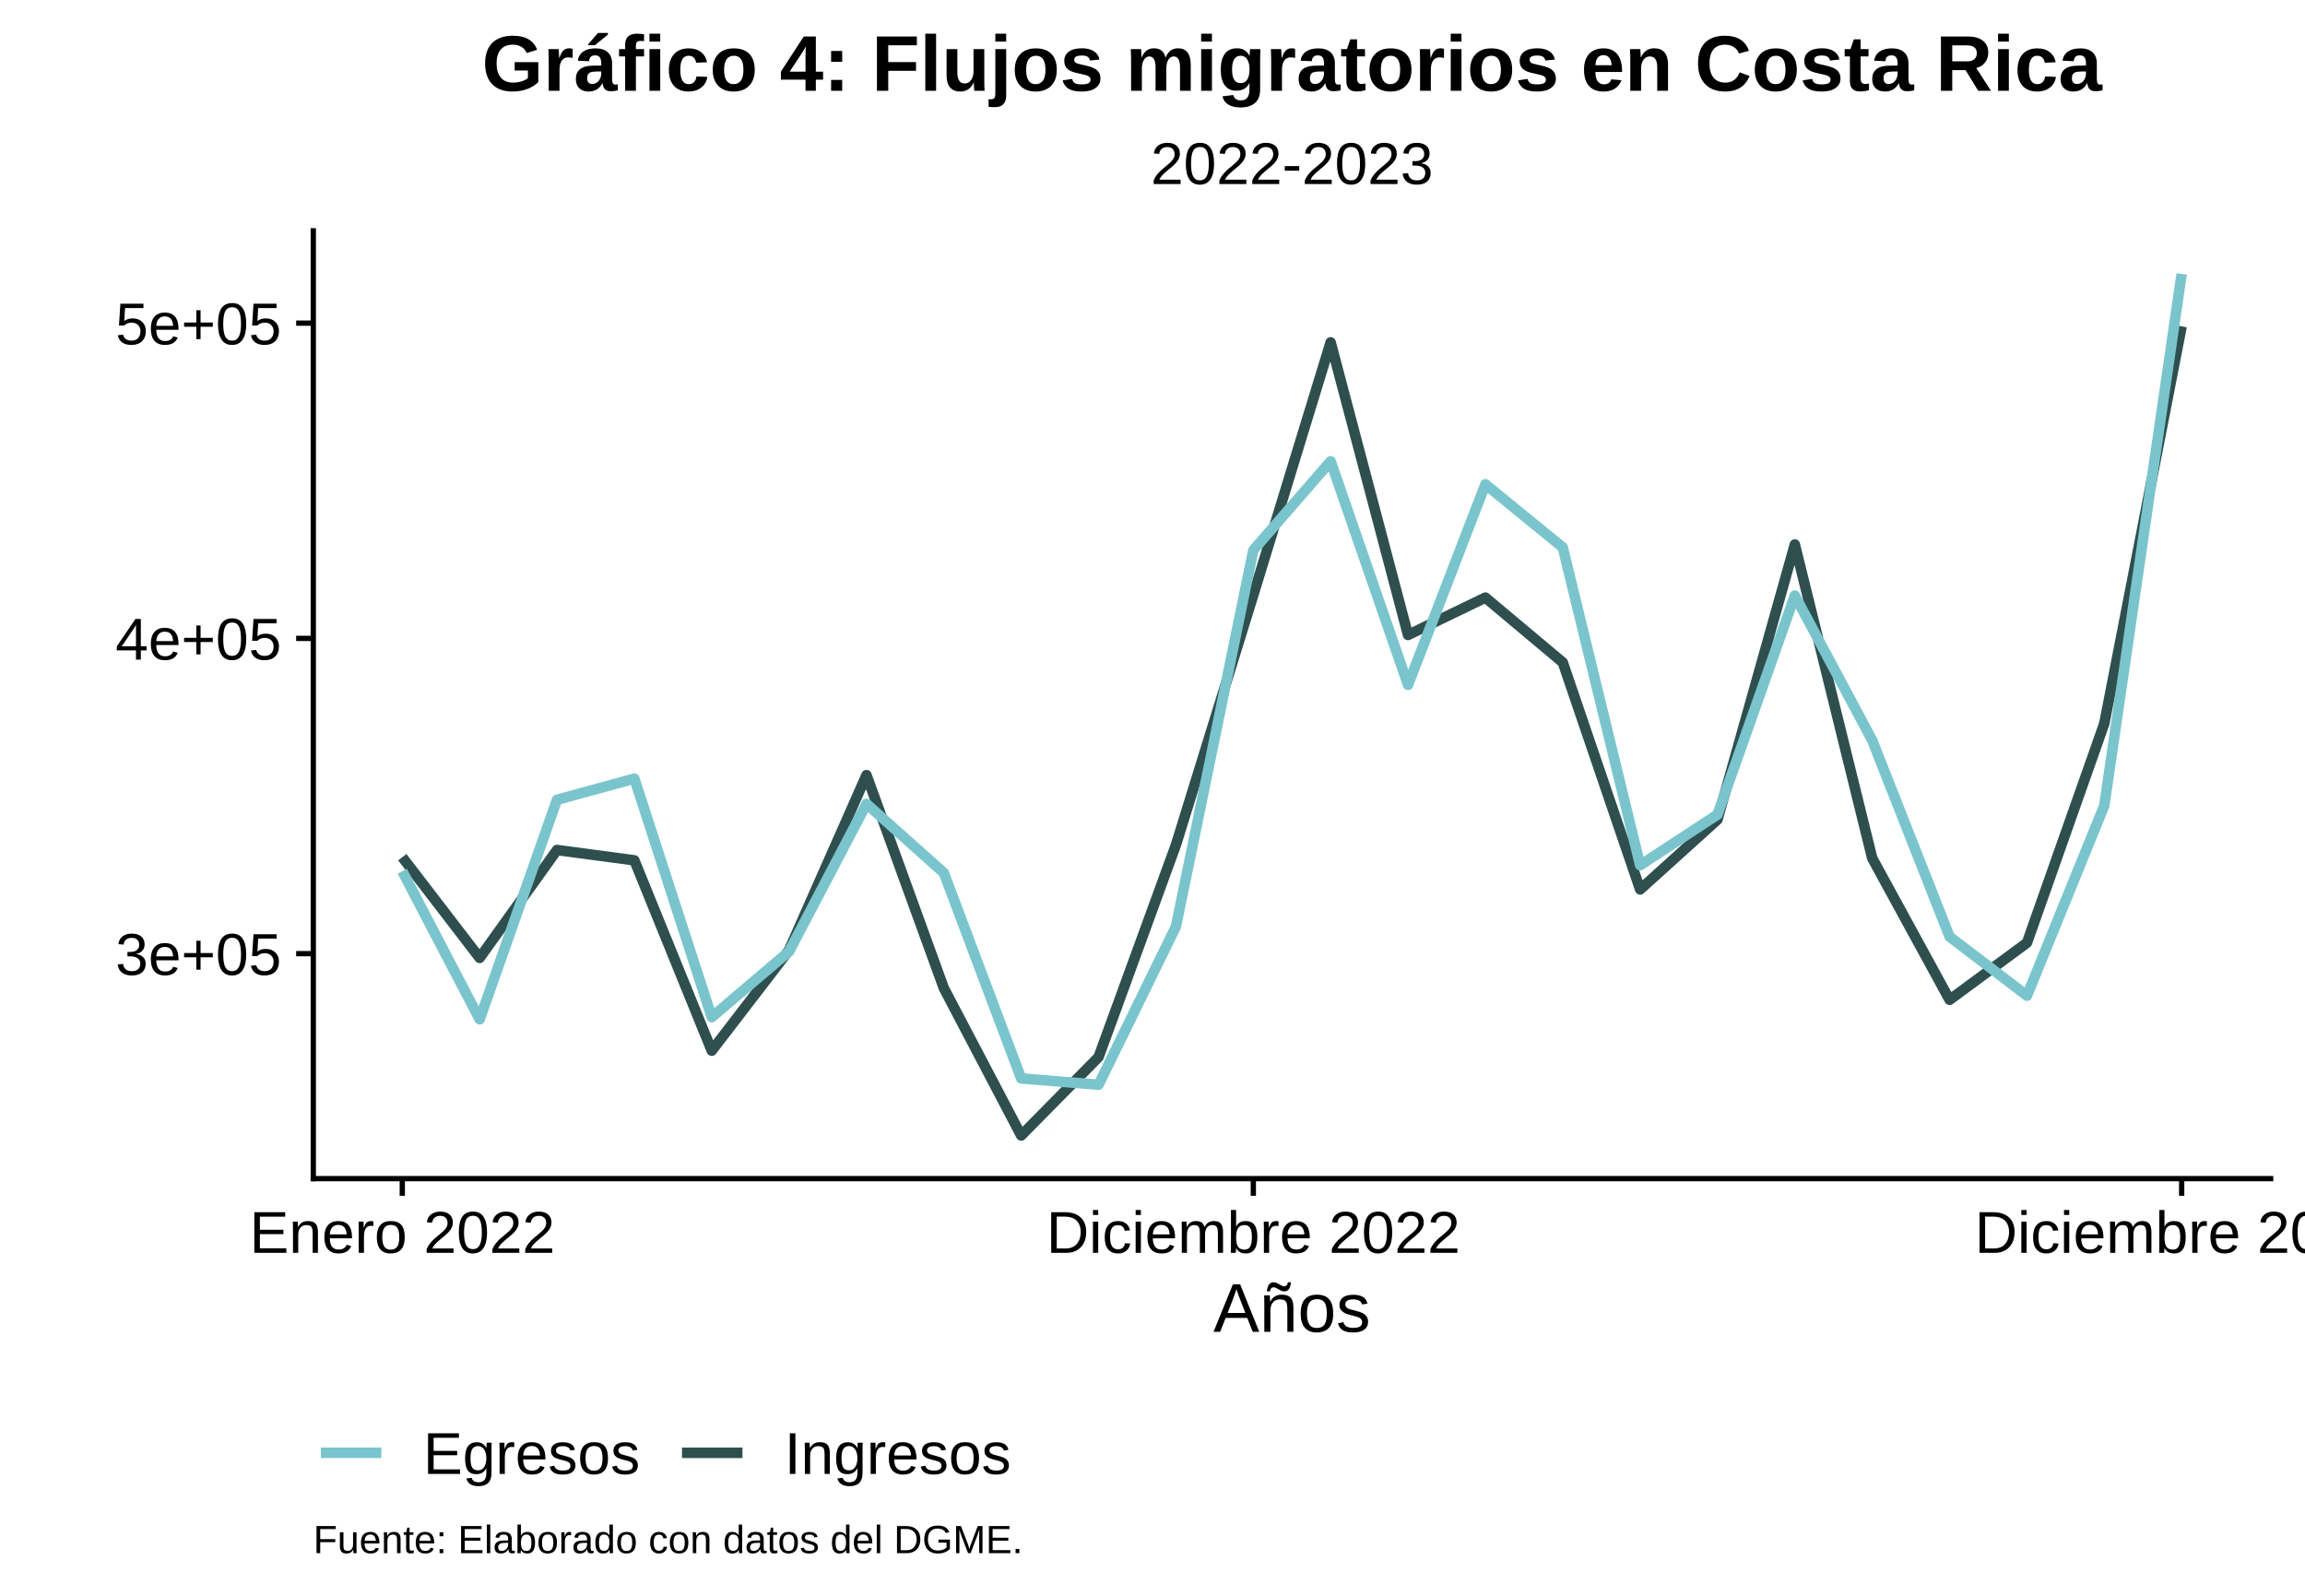
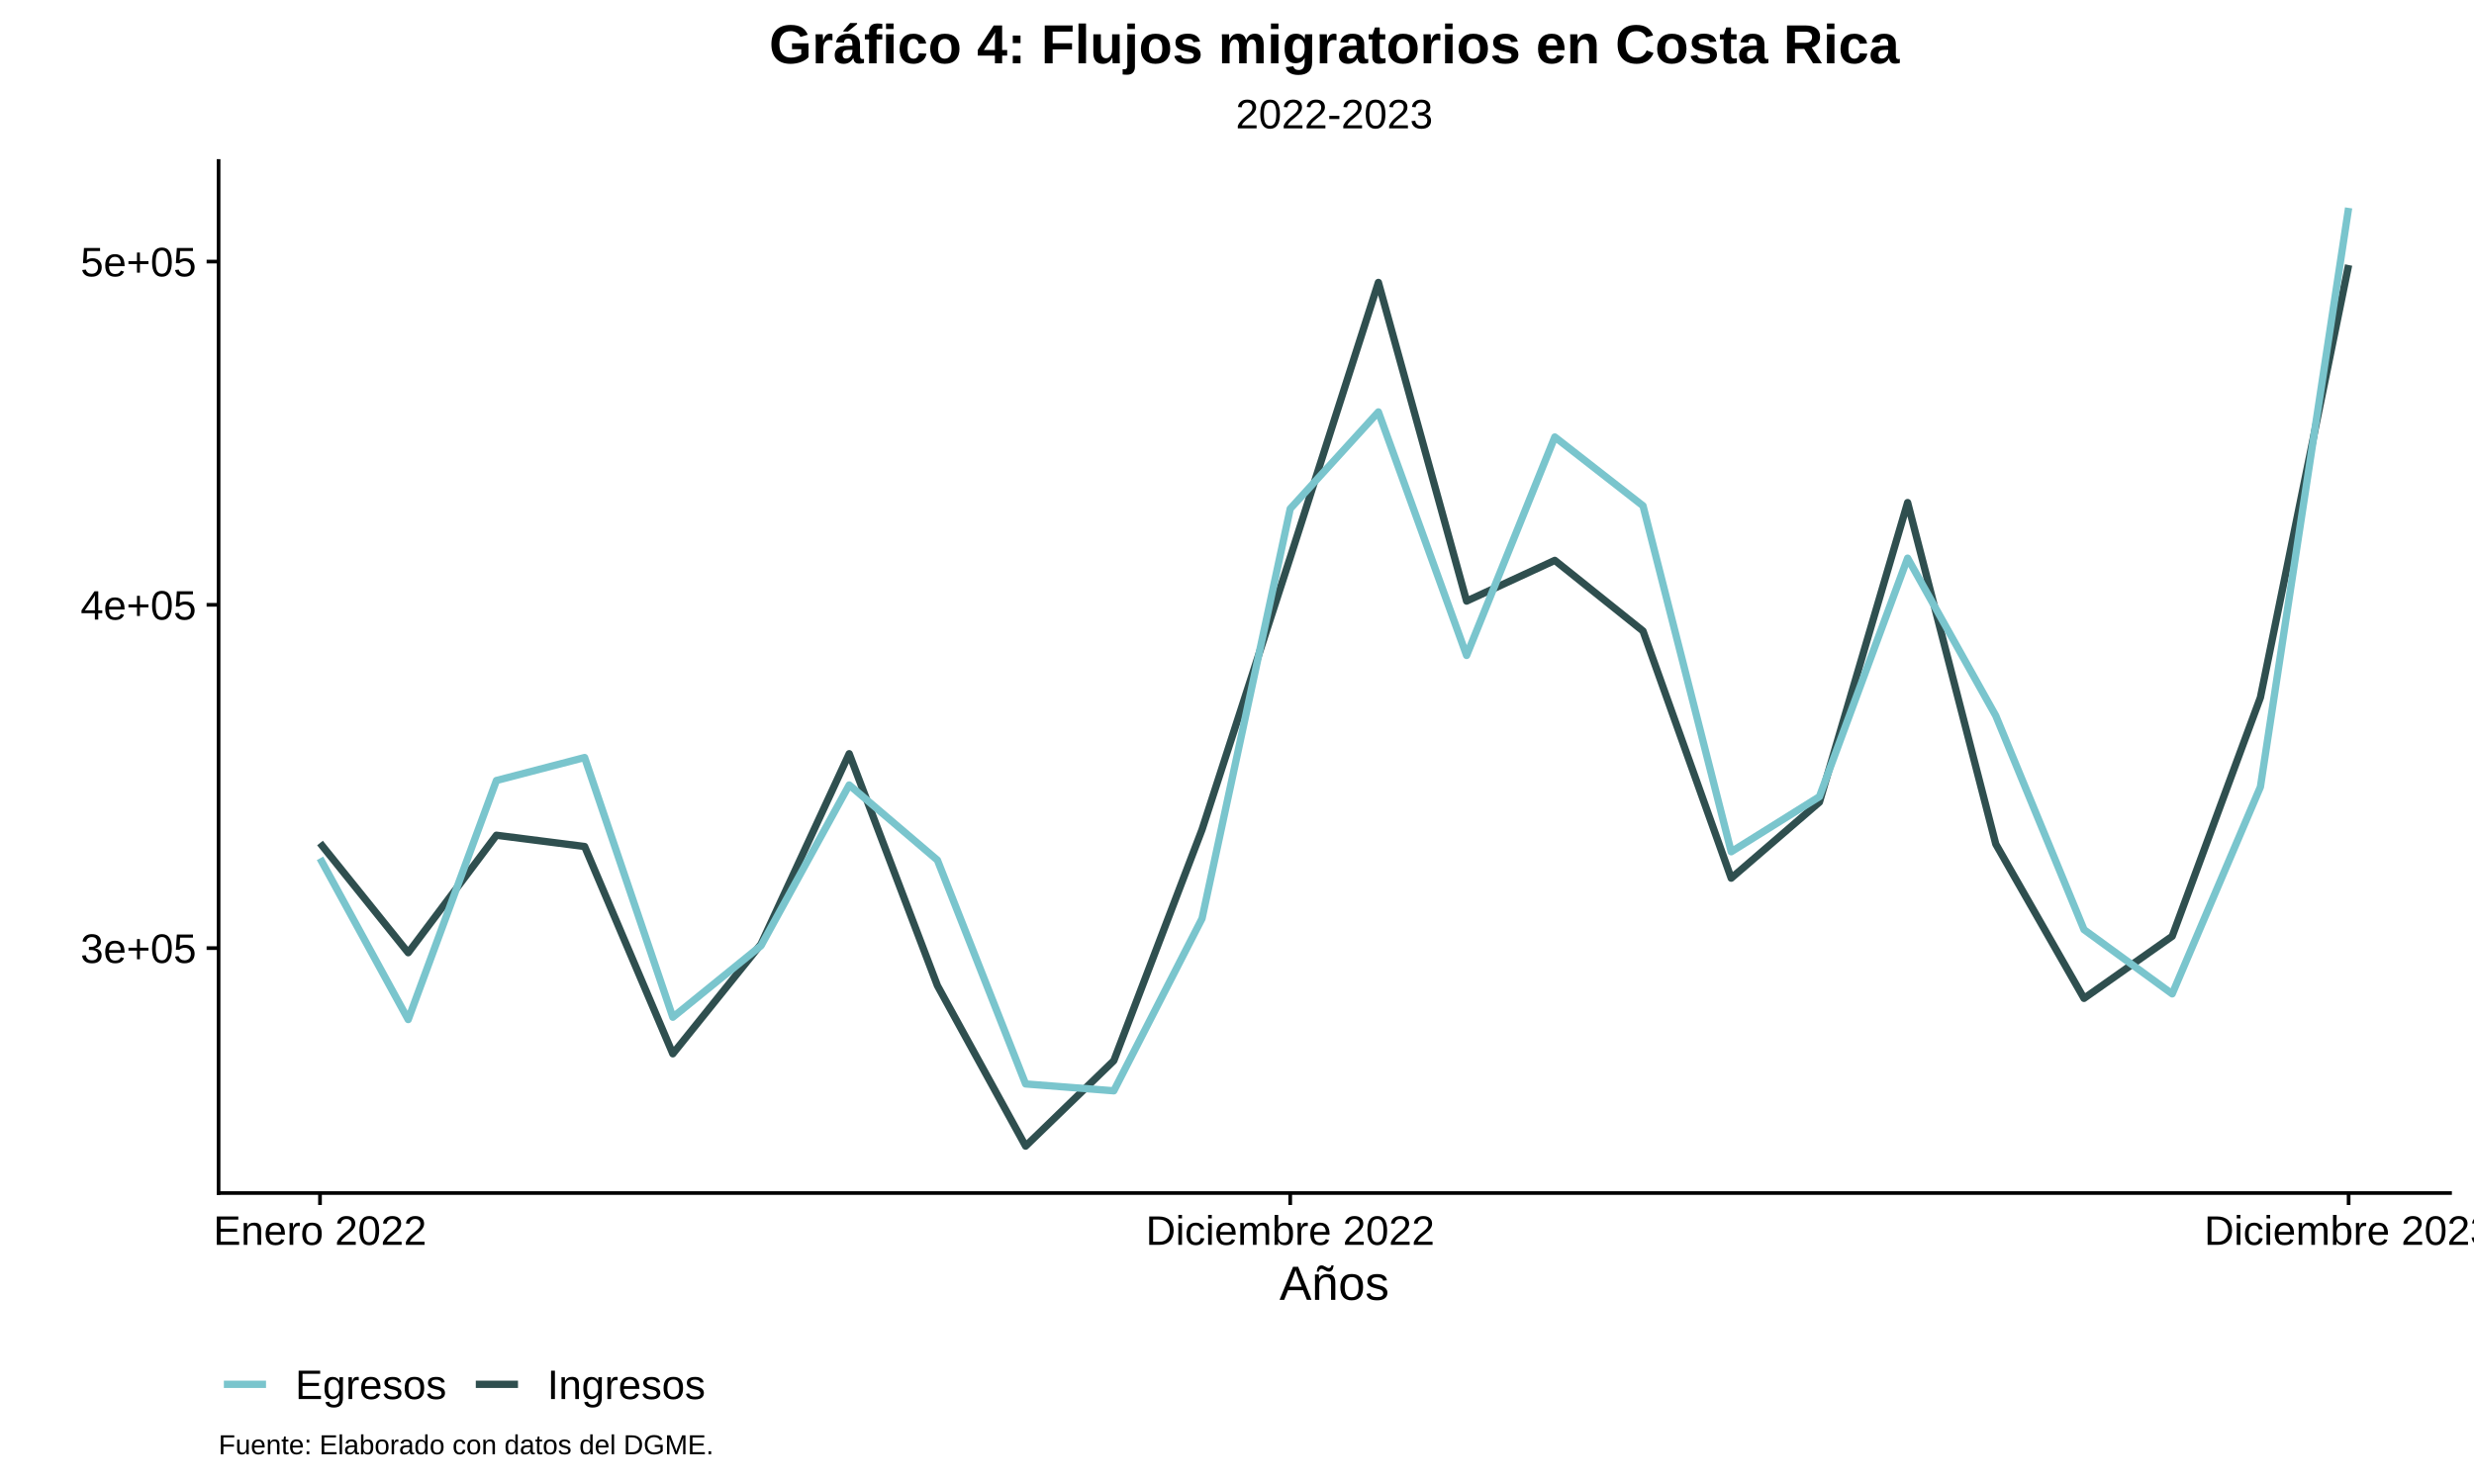
- <svg xmlns="http://www.w3.org/2000/svg" class="svglite" width="468.00pt" height="324.00pt" viewBox="0 0 468.00 324.00">
+ <svg xmlns="http://www.w3.org/2000/svg" class="svglite" width="720.00pt" height="432.00pt" viewBox="0 0 720.00 432.00">
  <defs>
    <style type="text/css">
    .svglite line, .svglite polyline, .svglite polygon, .svglite path, .svglite rect, .svglite circle {
      fill: none;
      stroke: #000000;
      stroke-linecap: round;
      stroke-linejoin: round;
      stroke-miterlimit: 10.00;
    }
    .svglite text {
      white-space: pre;
    }
  </style>
  </defs>
  <rect width="100%" height="100%" style="stroke: none; fill: none;" />
  <defs>
-     <clipPath id="cpMC4wMHw0NjguMDB8MC4wMHwzMjQuMDA=">
-       <rect x="0.00" y="0.00" width="468.00" height="324.00" />
+     <clipPath id="cpMC4wMHw3MjAuMDB8MC4wMHw0MzIuMDA=">
+       <rect x="0.00" y="0.00" width="720.00" height="432.00" />
    </clipPath>
  </defs>
-   <g clip-path="url(#cpMC4wMHw0NjguMDB8MC4wMHwzMjQuMDA=)">
+   <g clip-path="url(#cpMC4wMHw3MjAuMDB8MC4wMHw0MzIuMDA=)">
</g>
  <defs>
-     <clipPath id="cpNjMuNjF8NDYxLjAzfDQ2Ljg2fDIzOS4zMA==">
-       <rect x="63.61" y="46.86" width="397.41" height="192.44" />
+     <clipPath id="cpNjMuNjF8NzEzLjAzfDQ2Ljg2fDM0Ny4zMA==">
+       <rect x="63.61" y="46.86" width="649.41" height="300.44" />
    </clipPath>
  </defs>
-   <g clip-path="url(#cpNjMuNjF8NDYxLjAzfDQ2Ljg2fDIzOS4zMA==)">
-     <polyline points="81.68,174.04 97.39,194.49 113.09,172.58 128.80,174.68 144.51,213.33 160.22,192.89 175.93,157.38 191.63,200.62 207.34,230.55 223.05,214.62 238.76,171.54 254.47,120.80 270.17,69.51 285.88,128.92 301.59,121.33 317.30,134.50 333.01,180.59 348.71,166.41 364.42,110.55 380.13,174.24 395.84,203.00 411.55,191.42 427.25,146.90 442.96,66.26 " style="stroke-width: 2.13; stroke: #2F4F4F; stroke-linecap: butt;" />
-     <polyline points="81.68,176.89 97.39,206.96 113.09,162.38 128.80,158.09 144.51,206.52 160.22,193.17 175.93,163.21 191.63,177.22 207.34,218.96 223.05,220.24 238.76,188.12 254.47,111.71 270.17,93.65 285.88,139.06 301.59,98.33 317.30,111.15 333.01,175.67 348.71,165.39 364.42,120.92 380.13,150.31 395.84,190.18 411.55,202.16 427.25,163.57 442.96,55.61 " style="stroke-width: 2.13; stroke: #7AC5CD; stroke-linecap: butt;" />
+   <g clip-path="url(#cpNjMuNjF8NzEzLjAzfDQ2Ljg2fDM0Ny4zMA==)">
+     <polyline points="93.13,245.41 118.80,277.34 144.47,243.14 170.14,246.42 195.81,306.76 221.48,274.84 247.14,219.41 272.81,286.91 298.48,333.64 324.15,308.77 349.82,241.51 375.49,162.30 401.15,82.22 426.82,174.98 452.49,163.13 478.16,183.69 503.83,255.64 529.50,233.51 555.17,146.30 580.83,245.72 606.50,290.63 632.17,272.55 657.84,203.04 683.51,77.15 " style="stroke-width: 2.13; stroke: #2F4F4F; stroke-linecap: butt;" />
+     <polyline points="93.13,249.87 118.80,296.80 144.47,227.21 170.14,220.52 195.81,296.12 221.48,275.29 247.14,228.51 272.81,250.38 298.48,315.54 324.15,317.54 349.82,267.40 375.49,148.10 401.15,119.91 426.82,190.80 452.49,127.21 478.16,147.24 503.83,247.95 529.50,231.91 555.17,162.48 580.83,208.37 606.50,270.62 632.17,289.32 657.84,229.07 683.51,60.52 " style="stroke-width: 2.13; stroke: #7AC5CD; stroke-linecap: butt;" />
  </g>
-   <g clip-path="url(#cpMC4wMHw0NjguMDB8MC4wMHwzMjQuMDA=)">
-     <polyline points="63.61,239.30 63.61,46.86 " style="stroke-width: 1.07; stroke-linecap: square;" />
-     <text x="57.14" y="197.93" text-anchor="end" style="font-size: 12.00px; font-family: &quot;Arial&quot;;" textLength="33.71px" lengthAdjust="spacingAndGlyphs">3e+05</text>
-     <text x="57.14" y="133.92" text-anchor="end" style="font-size: 12.00px; font-family: &quot;Arial&quot;;" textLength="33.71px" lengthAdjust="spacingAndGlyphs">4e+05</text>
-     <text x="57.14" y="69.91" text-anchor="end" style="font-size: 12.00px; font-family: &quot;Arial&quot;;" textLength="33.71px" lengthAdjust="spacingAndGlyphs">5e+05</text>
-     <polyline points="60.13,193.63 63.61,193.63 " style="stroke-width: 1.07; stroke-linecap: butt;" />
-     <polyline points="60.13,129.62 63.61,129.62 " style="stroke-width: 1.07; stroke-linecap: butt;" />
-     <polyline points="60.13,65.61 63.61,65.61 " style="stroke-width: 1.07; stroke-linecap: butt;" />
-     <polyline points="63.61,239.30 461.03,239.30 " style="stroke-width: 1.07; stroke-linecap: square;" />
-     <polyline points="81.68,242.79 81.68,239.30 " style="stroke-width: 1.07; stroke-linecap: butt;" />
-     <polyline points="254.47,242.79 254.47,239.30 " style="stroke-width: 1.07; stroke-linecap: butt;" />
-     <polyline points="442.96,242.79 442.96,239.30 " style="stroke-width: 1.07; stroke-linecap: butt;" />
-     <text x="81.68" y="254.37" text-anchor="middle" style="font-size: 12.00px; font-family: &quot;Arial&quot;;" textLength="62.06px" lengthAdjust="spacingAndGlyphs">Enero 2022</text>
-     <text x="254.47" y="254.37" text-anchor="middle" style="font-size: 12.00px; font-family: &quot;Arial&quot;;" textLength="84.05px" lengthAdjust="spacingAndGlyphs">Diciembre 2022</text>
-     <text x="442.96" y="254.37" text-anchor="middle" style="font-size: 12.00px; font-family: &quot;Arial&quot;;" textLength="84.05px" lengthAdjust="spacingAndGlyphs">Diciembre 2023</text>
-     <text x="262.32" y="270.40" text-anchor="middle" style="font-size: 14.00px; font-family: &quot;Arial&quot;;" textLength="31.90px" lengthAdjust="spacingAndGlyphs">Años</text>
-     <line x1="65.15" y1="294.97" x2="77.42" y2="294.97" style="stroke-width: 2.13; stroke: #7AC5CD; stroke-linecap: butt;" />
-     <line x1="138.47" y1="294.97" x2="150.75" y2="294.97" style="stroke-width: 2.13; stroke: #2F4F4F; stroke-linecap: butt;" />
-     <text x="85.93" y="299.26" style="font-size: 12.00px; font-family: &quot;Arial&quot;;" textLength="44.04px" lengthAdjust="spacingAndGlyphs">Egresos</text>
-     <text x="159.26" y="299.26" style="font-size: 12.00px; font-family: &quot;Arial&quot;;" textLength="46.04px" lengthAdjust="spacingAndGlyphs">Ingresos</text>
-     <text x="262.32" y="37.37" text-anchor="middle" style="font-size: 12.00px; font-family: &quot;Arial&quot;;" textLength="57.39px" lengthAdjust="spacingAndGlyphs">2022-2023</text>
-     <text x="262.32" y="18.43" text-anchor="middle" style="font-size: 16.00px; font-weight: bold; font-family: &quot;Arial&quot;;" textLength="333.35px" lengthAdjust="spacingAndGlyphs"> Gráfico 4: Flujos migratorios en Costa Rica</text>
-     <text x="63.61" y="315.34" style="font-size: 8.00px; font-family: &quot;Arial&quot;;" textLength="144.11px" lengthAdjust="spacingAndGlyphs">Fuente: Elaborado con datos del DGME.</text>
+   <g clip-path="url(#cpMC4wMHw3MjAuMDB8MC4wMHw0MzIuMDA=)">
+     <polyline points="63.61,347.30 63.61,46.86 " style="stroke-width: 1.07; stroke-linecap: square;" />
+     <text x="57.14" y="280.30" text-anchor="end" style="font-size: 12.00px; font-family: &quot;Arial&quot;;" textLength="33.71px" lengthAdjust="spacingAndGlyphs">3e+05</text>
+     <text x="57.14" y="180.37" text-anchor="end" style="font-size: 12.00px; font-family: &quot;Arial&quot;;" textLength="33.71px" lengthAdjust="spacingAndGlyphs">4e+05</text>
+     <text x="57.14" y="80.44" text-anchor="end" style="font-size: 12.00px; font-family: &quot;Arial&quot;;" textLength="33.71px" lengthAdjust="spacingAndGlyphs">5e+05</text>
+     <polyline points="60.13,276.00 63.61,276.00 " style="stroke-width: 1.07; stroke-linecap: butt;" />
+     <polyline points="60.13,176.07 63.61,176.07 " style="stroke-width: 1.07; stroke-linecap: butt;" />
+     <polyline points="60.13,76.14 63.61,76.14 " style="stroke-width: 1.07; stroke-linecap: butt;" />
+     <polyline points="63.61,347.30 713.03,347.30 " style="stroke-width: 1.07; stroke-linecap: square;" />
+     <polyline points="93.13,350.79 93.13,347.30 " style="stroke-width: 1.07; stroke-linecap: butt;" />
+     <polyline points="375.49,350.79 375.49,347.30 " style="stroke-width: 1.07; stroke-linecap: butt;" />
+     <polyline points="683.51,350.79 683.51,347.30 " style="stroke-width: 1.07; stroke-linecap: butt;" />
+     <text x="93.13" y="362.37" text-anchor="middle" style="font-size: 12.00px; font-family: &quot;Arial&quot;;" textLength="62.06px" lengthAdjust="spacingAndGlyphs">Enero 2022</text>
+     <text x="375.49" y="362.37" text-anchor="middle" style="font-size: 12.00px; font-family: &quot;Arial&quot;;" textLength="84.05px" lengthAdjust="spacingAndGlyphs">Diciembre 2022</text>
+     <text x="683.51" y="362.37" text-anchor="middle" style="font-size: 12.00px; font-family: &quot;Arial&quot;;" textLength="84.05px" lengthAdjust="spacingAndGlyphs">Diciembre 2023</text>
+     <text x="388.32" y="378.40" text-anchor="middle" style="font-size: 14.00px; font-family: &quot;Arial&quot;;" textLength="31.90px" lengthAdjust="spacingAndGlyphs">Años</text>
+     <line x1="65.15" y1="402.97" x2="77.42" y2="402.97" style="stroke-width: 2.13; stroke: #7AC5CD; stroke-linecap: butt;" />
+     <line x1="138.47" y1="402.97" x2="150.75" y2="402.97" style="stroke-width: 2.13; stroke: #2F4F4F; stroke-linecap: butt;" />
+     <text x="85.93" y="407.26" style="font-size: 12.00px; font-family: &quot;Arial&quot;;" textLength="44.04px" lengthAdjust="spacingAndGlyphs">Egresos</text>
+     <text x="159.26" y="407.26" style="font-size: 12.00px; font-family: &quot;Arial&quot;;" textLength="46.04px" lengthAdjust="spacingAndGlyphs">Ingresos</text>
+     <text x="388.32" y="37.37" text-anchor="middle" style="font-size: 12.00px; font-family: &quot;Arial&quot;;" textLength="57.39px" lengthAdjust="spacingAndGlyphs">2022-2023</text>
+     <text x="388.32" y="18.43" text-anchor="middle" style="font-size: 16.00px; font-weight: bold; font-family: &quot;Arial&quot;;" textLength="333.35px" lengthAdjust="spacingAndGlyphs"> Gráfico 4: Flujos migratorios en Costa Rica</text>
+     <text x="63.61" y="423.34" style="font-size: 8.00px; font-family: &quot;Arial&quot;;" textLength="144.11px" lengthAdjust="spacingAndGlyphs">Fuente: Elaborado con datos del DGME.</text>
  </g>
</svg>
